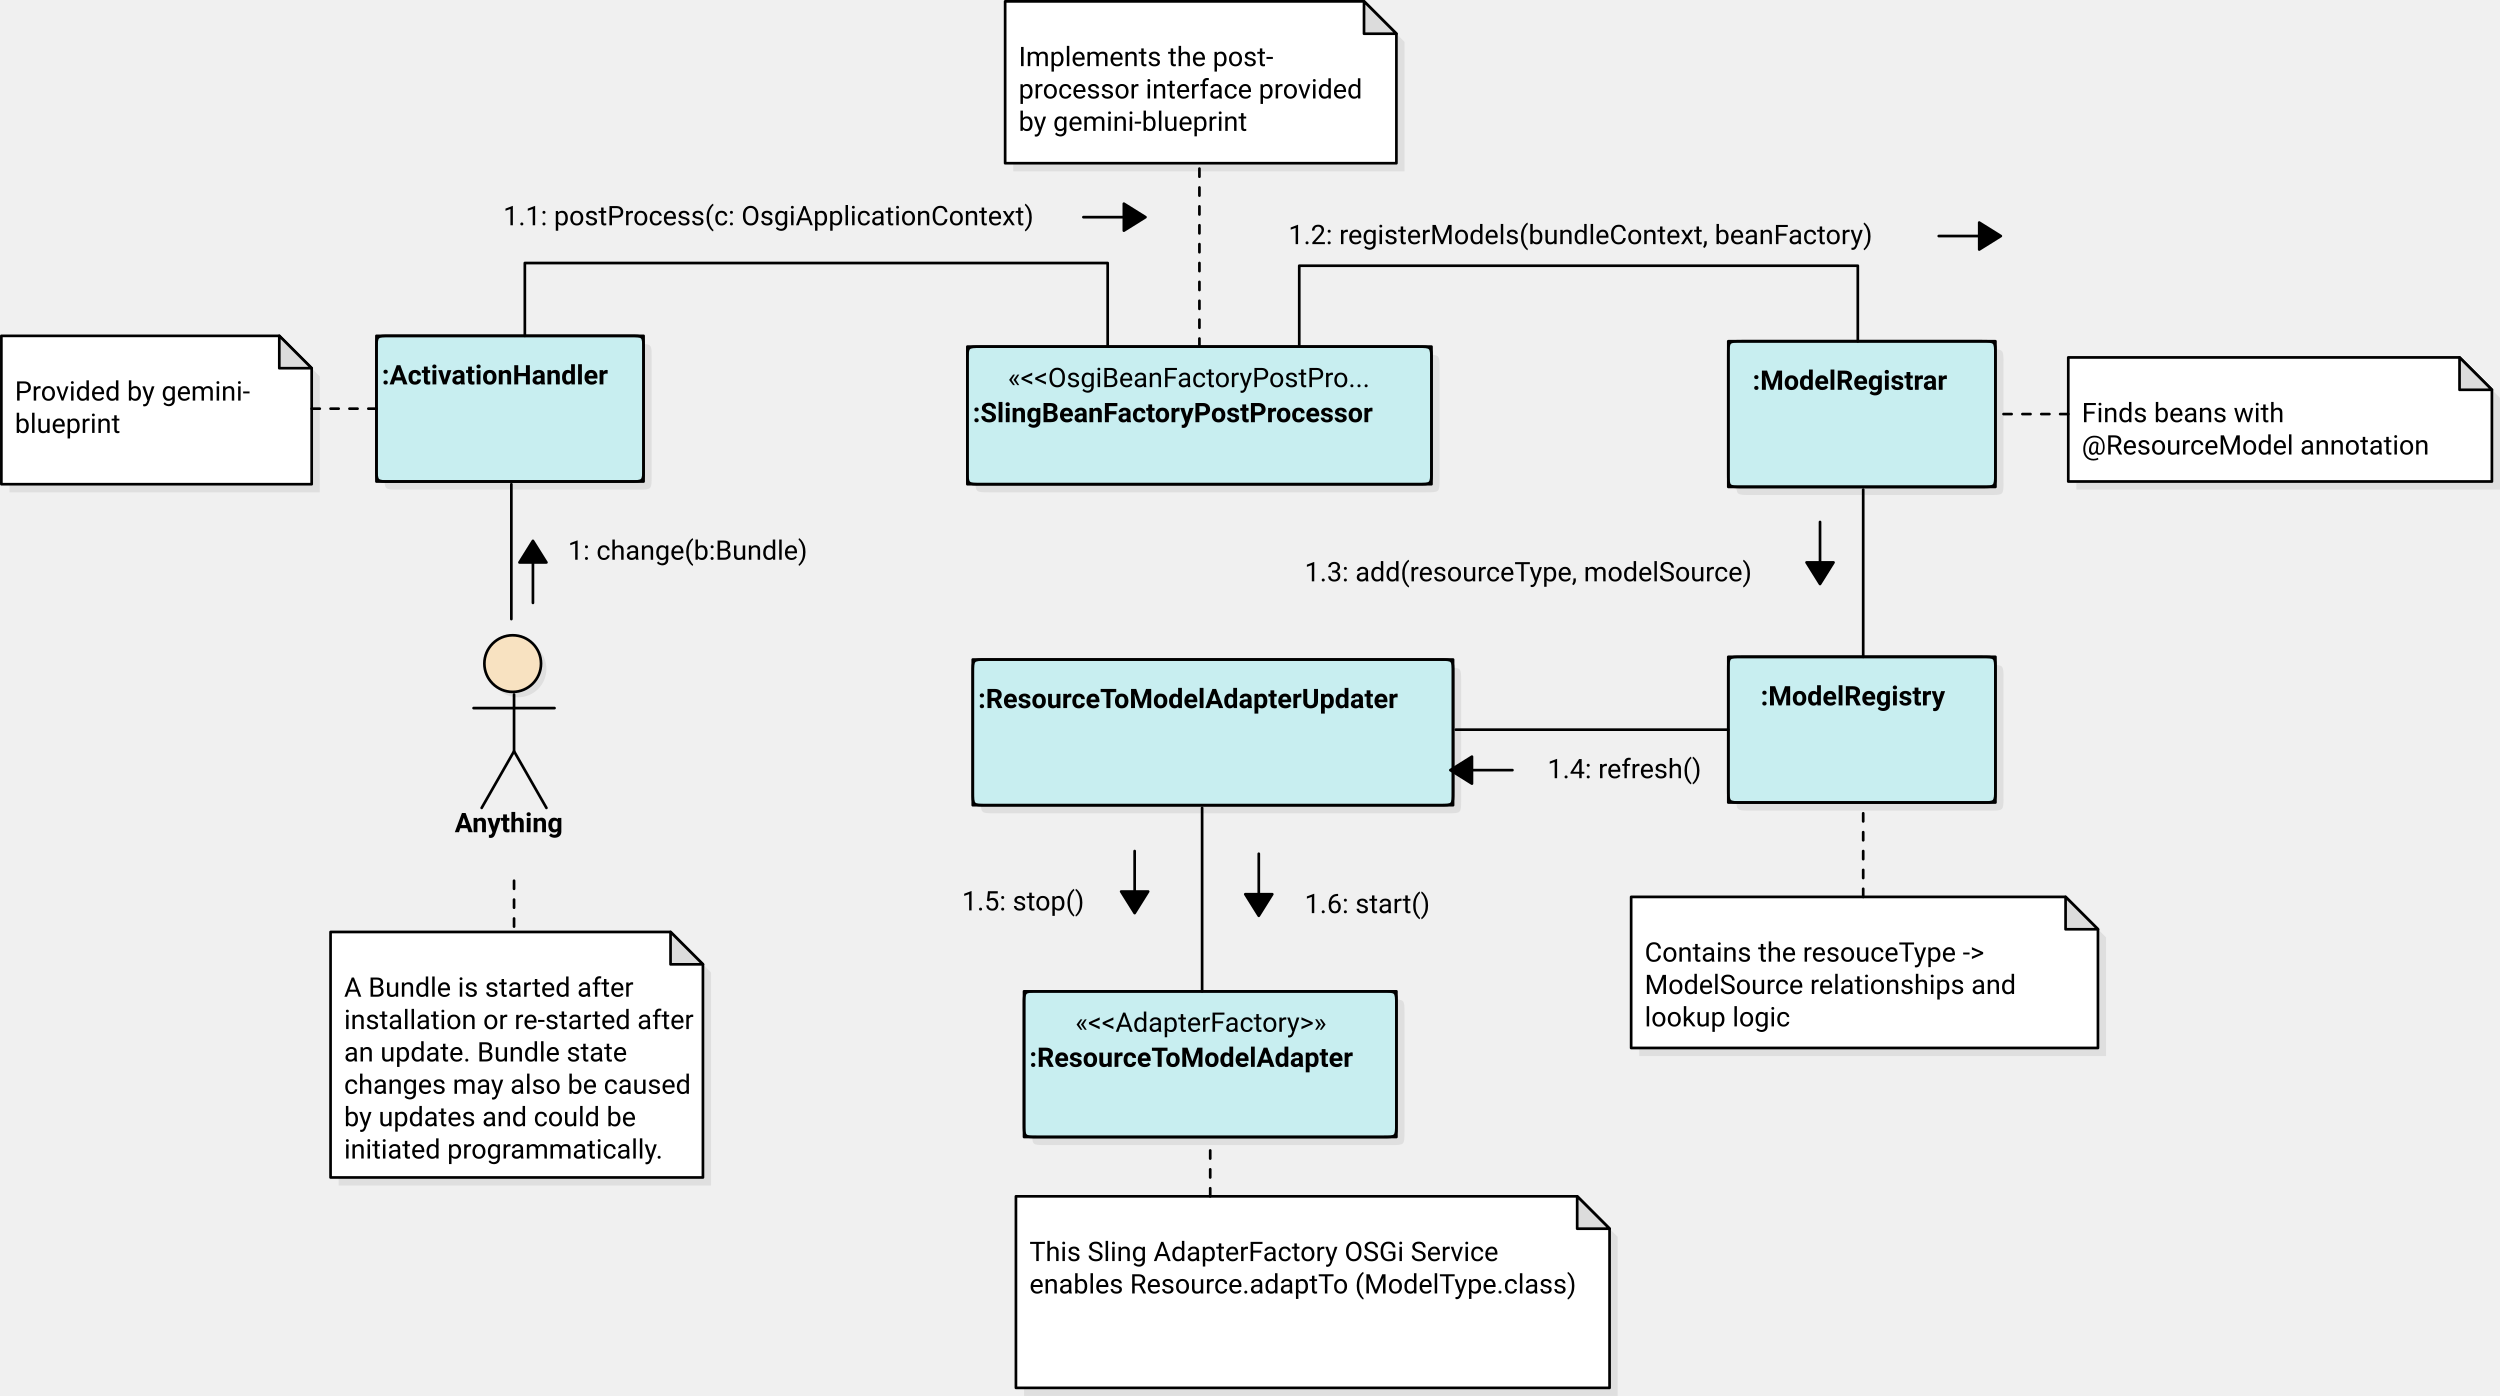
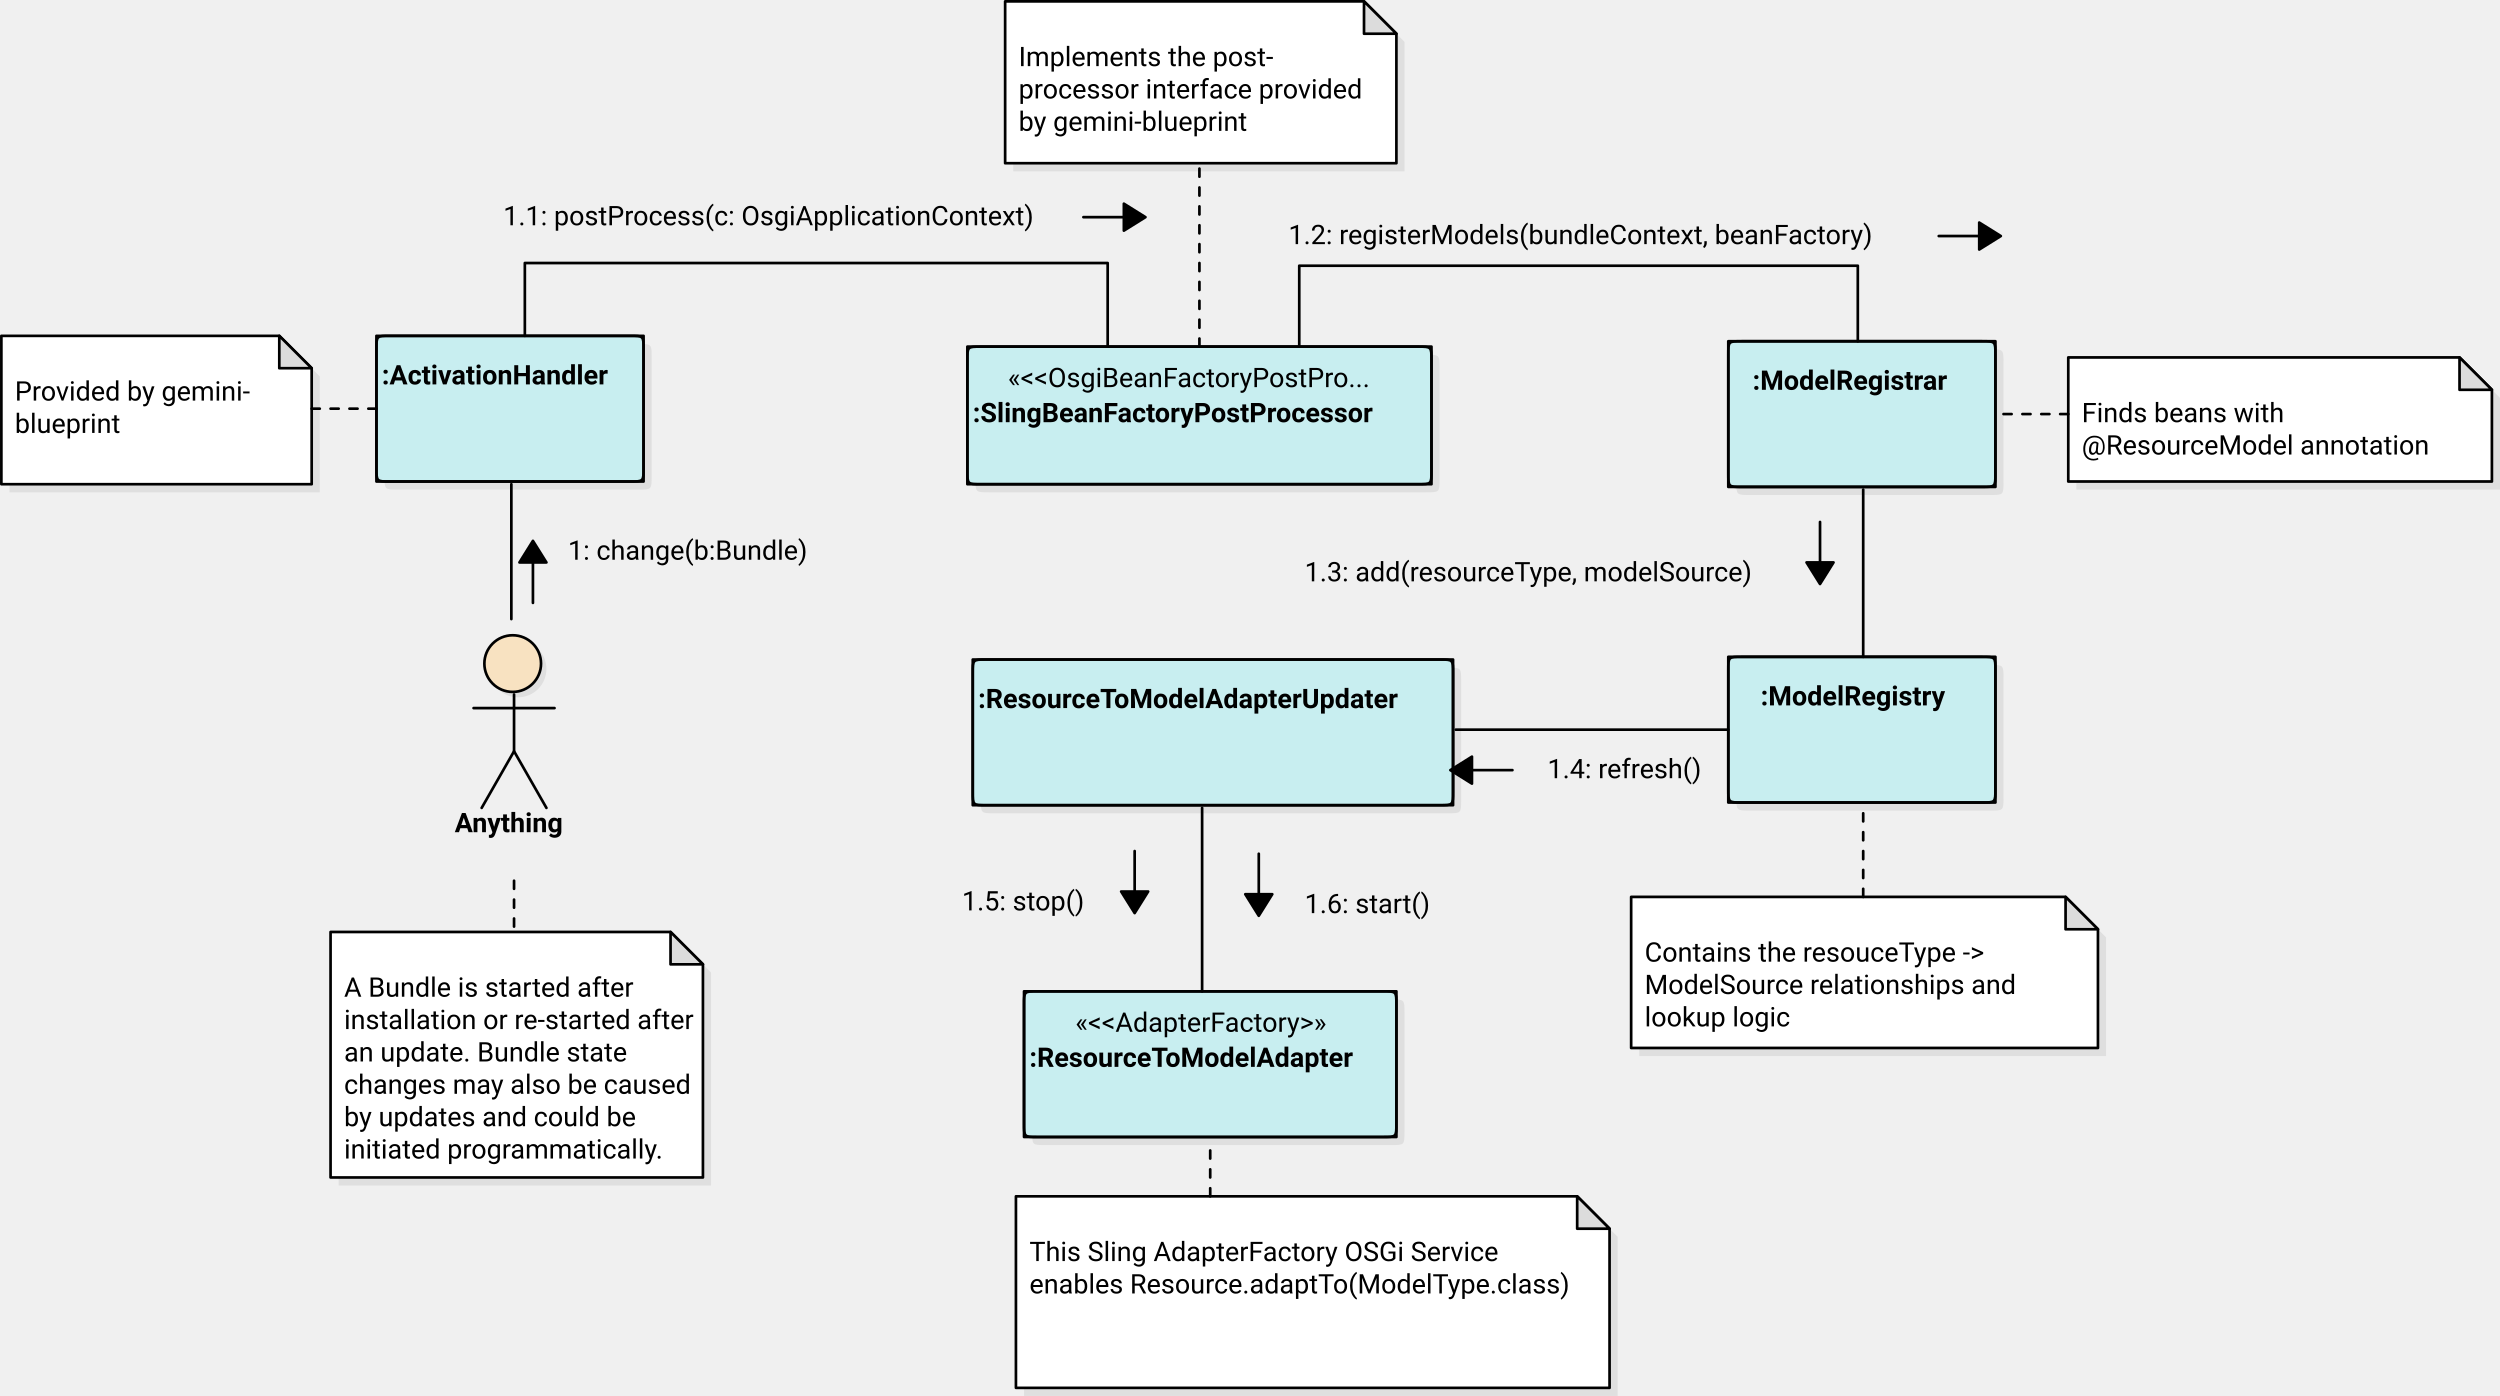
<svg xmlns="http://www.w3.org/2000/svg" version="1.1" preserveAspectRatio="xMidYMid" xml:space="preserve" width="666.91pt" height="372.386pt" viewBox="-0.802 -1.974 666.91 372.386" id="svg2">
  <defs id="defs326" />
  <g transform="matrix(1,0,0,-1,-127.1236,752.9575)" id="g4">
    <g stroke-miterlimit="3" letter-spacing="normal" font-weight="normal" font-style="normal" baseline-shift="0" id="g6" style="font-style:normal;font-weight:normal;letter-spacing:normal;baseline-shift:0px;fill:none;fill-rule:evenodd;stroke:#000000;stroke-width:1;stroke-linecap:round;stroke-linejoin:round;stroke-miterlimit:3">
      <g transform="matrix(0.75,0,0,0.75,0,816.45)" id="g8">
        <g transform="scale(0.959748,-0.959436)" font-size="18" id="g10" style="font-size:18px;font-family:Roboto,sans-serif">
          <path d="m 357,333.5 c 0,-5.8 4.7,-10.5 10.5,-10.5 5.8,0 10.5,4.7 10.5,10.5 0,5.8 -4.7,10.5 -10.5,10.5 -5.8,0 -10.5,-4.7 -10.5,-10.5" id="path12" style="fill:#dfdfdf;stroke:none" />
          <path d="m 355,331.5 c 0,-5.8 4.7,-10.5 10.5,-10.5 5.8,0 10.5,4.7 10.5,10.5 0,5.8 -4.7,10.5 -10.5,10.5 -5.8,0 -10.5,-4.7 -10.5,-10.5" id="path14" style="fill:#f8e2c1;stroke:none" />
          <path d="m 355,331.5 c 0,-5.8 4.7,-10.5 10.5,-10.5 5.8,0 10.5,4.7 10.5,10.5 0,5.8 -4.7,10.5 -10.5,10.5 -5.8,0 -10.5,-4.7 -10.5,-10.5 m 0,0 c 0,-5.8 4.7,-10.5 10.5,-10.5 5.8,0 10.5,4.7 10.5,10.5 0,5.8 -4.7,10.5 -10.5,10.5 -5.8,0 -10.5,-4.7 -10.5,-10.5 m 11,11.5 0,21 m -15,-16 15,0 m 15,0 -15,0 m 0,16 12,21" id="path16" />
          <path d="m 366,364 -12,21" id="path18" />
          <text transform="translate(344,385)" font-size="10" font-weight="bold" id="text20" style="font-weight:bold;font-size:10px;fill:#000000;stroke:none">
            <tspan dx="0" x="0" y="9" id="tspan22">Anything</tspan>
          </text>
          <path d="m 318,218 c 0,-5 0,-5 5,-5 l 89,0 c 5,0 5,0 5,5 l 0,44 c 0,5 0,5 -5,5 l -89,0 c -5,0 -5,0 -5,-5 l 0,-44" id="path24" style="fill:#dfdfdf;stroke:none" />
          <path d="m 315,215 c 0,-5 0,-5 5,-5 l 89,0 c 5,0 5,0 5,5 l 0,44 c 0,5 0,5 -5,5 l -89,0 c -5,0 -5,0 -5,-5 l 0,-44" id="path26" style="fill:#c8eef0;stroke:none" />
          <path d="m 315,215 c 0,-5 0,-5 5,-5 l 89,0 c 5,0 5,0 5,5 l 0,44 c 0,5 0,5 -5,5 l -89,0 c -5,0 -5,0 -5,-5 l 0,-44 m 0,0 c 0,-5 0,-5 5,-5 l 89,0 c 5,0 5,0 5,5 l 0,44 c 0,5 0,5 -5,5 l -89,0 c -5,0 -5,0 -5,-5 l 0,-44" id="path28" />
          <rect x="315" y="210" width="99" height="54" id="rect30" />
          <text transform="translate(317,219)" font-size="10" font-weight="bold" id="text32" style="font-weight:bold;font-size:10px;fill:#000000;stroke:none">
            <tspan dx="0" x="0" y="9" id="tspan34">:ActivationHandler</tspan>
          </text>
          <path d="m 537,222 c 0,-5 0,-5 5,-5 l 162,0 c 5,0 5,0 5,5 l 0,41 c 0,5 0,5 -5,5 l -162,0 c -5,0 -5,0 -5,-5 l 0,-41" id="path36" style="fill:#dfdfdf;stroke:none" />
          <path d="m 534,219 c 0,-5 0,-5 5,-5 l 162,0 c 5,0 5,0 5,5 l 0,41 c 0,5 0,5 -5,5 l -162,0 c -5,0 -5,0 -5,-5 l 0,-41" id="path38" style="fill:#c8eef0;stroke:none" />
          <path d="m 534,219 c 0,-5 0,-5 5,-5 l 162,0 c 5,0 5,0 5,5 l 0,41 c 0,5 0,5 -5,5 l -162,0 c -5,0 -5,0 -5,-5 l 0,-41 m 0,0 c 0,-5 0,-5 5,-5 l 162,0 c 5,0 5,0 5,5 l 0,41 c 0,5 0,5 -5,5 l -162,0 c -5,0 -5,0 -5,-5 l 0,-41" id="path40" />
          <rect x="534" y="214" width="172" height="51" id="rect42" />
          <text transform="translate(549,220)" font-size="10" id="text44" style="font-size:10px;fill:#000000;stroke:none">
            <tspan dx="0" x="0" y="9" id="tspan46">«&lt;&lt;OsgiBeanFactoryPostPro...</tspan>
          </text>
          <text transform="translate(536,233)" font-size="10" font-weight="bold" id="text48" style="font-weight:bold;font-size:10px;fill:#000000;stroke:none">
            <tspan dx="0" x="0" y="9" id="tspan50">:SlingBeanFactoryPostProcessor</tspan>
          </text>
          <path d="m 819,220 c 0,-5 0,-5 5,-5 l 89,0 c 5,0 5,0 5,5 l 0,44 c 0,5 0,5 -5,5 l -89,0 c -5,0 -5,0 -5,-5 l 0,-44" id="path52" style="fill:#dfdfdf;stroke:none" />
          <path d="m 816,217 c 0,-5 0,-5 5,-5 l 89,0 c 5,0 5,0 5,5 l 0,44 c 0,5 0,5 -5,5 l -89,0 c -5,0 -5,0 -5,-5 l 0,-44" id="path54" style="fill:#c8eef0;stroke:none" />
          <path d="m 816,217 c 0,-5 0,-5 5,-5 l 89,0 c 5,0 5,0 5,5 l 0,44 c 0,5 0,5 -5,5 l -89,0 c -5,0 -5,0 -5,-5 l 0,-44 m 0,0 c 0,-5 0,-5 5,-5 l 89,0 c 5,0 5,0 5,5 l 0,44 c 0,5 0,5 -5,5 l -89,0 c -5,0 -5,0 -5,-5 l 0,-44" id="path56" />
          <rect x="816" y="212" width="99" height="54" id="rect58" />
          <text transform="translate(825,221)" font-size="10" font-weight="bold" id="text60" style="font-weight:bold;font-size:10px;fill:#000000;stroke:none">
            <tspan dx="0" x="0" y="9" id="tspan62">:ModelRegistrar</tspan>
          </text>
          <path d="m 819,337 c 0,-5 0,-5 5,-5 l 89,0 c 5,0 5,0 5,5 l 0,44 c 0,5 0,5 -5,5 l -89,0 c -5,0 -5,0 -5,-5 l 0,-44" id="path64" style="fill:#dfdfdf;stroke:none" />
          <path d="m 816,334 c 0,-5 0,-5 5,-5 l 89,0 c 5,0 5,0 5,5 l 0,44 c 0,5 0,5 -5,5 l -89,0 c -5,0 -5,0 -5,-5 l 0,-44" id="path66" style="fill:#c8eef0;stroke:none" />
          <path d="m 816,334 c 0,-5 0,-5 5,-5 l 89,0 c 5,0 5,0 5,5 l 0,44 c 0,5 0,5 -5,5 l -89,0 c -5,0 -5,0 -5,-5 l 0,-44 m 0,0 c 0,-5 0,-5 5,-5 l 89,0 c 5,0 5,0 5,5 l 0,44 c 0,5 0,5 -5,5 l -89,0 c -5,0 -5,0 -5,-5 l 0,-44" id="path68" />
          <rect x="816" y="329" width="99" height="54" id="rect70" />
          <text transform="translate(828,338)" font-size="10" font-weight="bold" id="text72" style="font-weight:bold;font-size:10px;fill:#000000;stroke:none">
            <tspan dx="0" x="0" y="9" id="tspan74">:ModelRegistry</tspan>
          </text>
          <path d="m 539,338 c 0,-5 0,-5 5,-5 l 168,0 c 5,0 5,0 5,5 l 0,44 c 0,5 0,5 -5,5 l -168,0 c -5,0 -5,0 -5,-5 l 0,-44" id="path76" style="fill:#dfdfdf;stroke:none" />
          <path d="m 536,335 c 0,-5 0,-5 5,-5 l 168,0 c 5,0 5,0 5,5 l 0,44 c 0,5 0,5 -5,5 l -168,0 c -5,0 -5,0 -5,-5 l 0,-44" id="path78" style="fill:#c8eef0;stroke:none" />
          <path d="m 536,335 c 0,-5 0,-5 5,-5 l 168,0 c 5,0 5,0 5,5 l 0,44 c 0,5 0,5 -5,5 l -168,0 c -5,0 -5,0 -5,-5 l 0,-44 m 0,0 c 0,-5 0,-5 5,-5 l 168,0 c 5,0 5,0 5,5 l 0,44 c 0,5 0,5 -5,5 l -168,0 c -5,0 -5,0 -5,-5 l 0,-44" id="path80" />
          <rect x="536" y="330" width="178" height="54" id="rect82" />
          <text transform="translate(538,339)" font-size="10" font-weight="bold" id="text84" style="font-weight:bold;font-size:10px;fill:#000000;stroke:none">
            <tspan dx="0" x="0" y="9" id="tspan86">:ResourceToModelAdapterUpdater</tspan>
          </text>
          <path d="m 558,461 c 0,-5 0,-5 5,-5 l 128,0 c 5,0 5,0 5,5 l 0,44 c 0,5 0,5 -5,5 l -128,0 c -5,0 -5,0 -5,-5 l 0,-44" id="path88" style="fill:#dfdfdf;stroke:none" />
          <path d="m 555,458 c 0,-5 0,-5 5,-5 l 128,0 c 5,0 5,0 5,5 l 0,44 c 0,5 0,5 -5,5 l -128,0 c -5,0 -5,0 -5,-5 l 0,-44" id="path90" style="fill:#c8eef0;stroke:none" />
          <path d="m 555,458 c 0,-5 0,-5 5,-5 l 128,0 c 5,0 5,0 5,5 l 0,44 c 0,5 0,5 -5,5 l -128,0 c -5,0 -5,0 -5,-5 l 0,-44 m 0,0 c 0,-5 0,-5 5,-5 l 128,0 c 5,0 5,0 5,5 l 0,44 c 0,5 0,5 -5,5 l -128,0 c -5,0 -5,0 -5,-5 l 0,-44" id="path92" />
          <rect x="555" y="453" width="138" height="54" id="rect94" />
          <text transform="translate(574,459)" font-size="10" id="text96" style="font-size:10px;fill:#000000;stroke:none">
            <tspan dx="0" x="0" y="9" id="tspan98">«&lt;&lt;AdapterFactory&gt;»</tspan>
          </text>
          <text transform="translate(557,472)" font-size="10" font-weight="bold" id="text100" style="font-weight:bold;font-size:10px;fill:#000000;stroke:none">
            <tspan dx="0" x="0" y="9" id="tspan102">:ResourceToModelAdapter</tspan>
          </text>
          <path d="m 555,532 0,71 220,0 0,-59 -12,-12 -134,0" id="path104" style="fill:#dfdfdf;stroke:none" />
          <path d="m 552,529 0,71 220,0 0,-59 -12,-12 -208,0" id="path106" style="fill:#ffffff" />
          <path d="m 760,529 0,12 12,0 -12,-12" id="path108" style="fill:#dcdcdc" />
        </g>
        <g transform="scale(0.959748,0.959436)" font-size="10" id="g110" style="font-size:10px;font-family:Roboto,sans-serif">
          <text transform="scale(1,-1)" id="text112" style="fill:#000000;stroke:none">
            <tspan dx="0" x="557" y="553" id="tspan114">This Sling AdapterFactory OSGi Service</tspan>
          </text>
          <text transform="scale(1,-1)" id="text116" style="fill:#000000;stroke:none">
-             <tspan dx="0" x="557" y="565" id="tspan118">enables Resource.adaptTo (ModelType.class)</tspan>
+             <tspan dx="0" x="557" y="565" id="tspan118">enables Resource.adaptTo(ModelType.class)</tspan>
          </text>
        </g>
        <g transform="scale(0.959748,-0.959436)" id="g128">
          <path d="m 783,421 0,56 173,0 0,-44 -12,-12 -161,0" id="path130" style="fill:#dfdfdf;stroke:none" />
          <path d="m 780,418 0,56 173,0 0,-44 -12,-12 -161,0" id="path132" style="fill:#ffffff" />
          <path d="m 941,418 0,12 12,0 -12,-12" id="path134" style="fill:#dcdcdc" />
        </g>
        <g transform="scale(0.959748,0.959436)" font-size="10" id="g136" style="font-size:10px;font-family:Roboto,sans-serif">
          <text transform="scale(1,-1)" id="text138" style="fill:#000000;stroke:none">
            <tspan dx="0" x="785" y="442" id="tspan140">Contains the resouceType -&gt; </tspan>
          </text>
          <text transform="scale(1,-1)" id="text142" style="fill:#000000;stroke:none">
            <tspan dx="0" x="785" y="454" id="tspan144">ModelSource relationships and </tspan>
          </text>
          <text transform="scale(1,-1)" id="text146" style="fill:#000000;stroke:none">
            <tspan dx="0" x="785" y="466" id="tspan148">lookup logic</tspan>
          </text>
        </g>
        <g transform="scale(0.959748,-0.959436)" id="g150">
          <path d="m 301,434 0,91 138,0 0,-79 -12,-12 -126,0" id="path152" style="fill:#dfdfdf;stroke:none" />
          <path d="m 298,431 0,91 138,0 0,-79 -12,-12 -126,0" id="path154" style="fill:#ffffff" />
          <path d="m 424,431 0,12 12,0 -12,-12" id="path156" style="fill:#dcdcdc" />
        </g>
        <g transform="scale(0.959748,0.959436)" font-size="10" id="g158" style="font-size:10px;font-family:Roboto,sans-serif">
          <text transform="scale(1,-1)" id="text160" style="fill:#000000;stroke:none">
            <tspan dx="0" x="303" y="455" id="tspan162">A Bundle is started after </tspan>
          </text>
          <text transform="scale(1,-1)" id="text164" style="fill:#000000;stroke:none">
            <tspan dx="0" x="303" y="467" id="tspan166">installation or re-started after </tspan>
          </text>
          <text transform="scale(1,-1)" id="text168" style="fill:#000000;stroke:none">
            <tspan dx="0" x="303" y="479" id="tspan170">an update. Bundle state </tspan>
          </text>
          <text transform="scale(1,-1)" id="text172" style="fill:#000000;stroke:none">
            <tspan dx="0" x="303" y="491" id="tspan174">changes may also be caused </tspan>
          </text>
          <text transform="scale(1,-1)" id="text176" style="fill:#000000;stroke:none">
            <tspan dx="0" x="303" y="503" id="tspan178">by updates and could be </tspan>
          </text>
          <text transform="scale(1,-1)" id="text180" style="fill:#000000;stroke:none">
            <tspan dx="0" x="303" y="515" id="tspan182">initiated programmatically.</tspan>
          </text>
        </g>
        <g transform="scale(0.959748,-0.959436)" id="g184">
          <path d="m 945,221 0,46 157,0 0,-34 -12,-12 -145,0" id="path186" style="fill:#dfdfdf;stroke:none" />
          <path d="m 942,218 0,46 157,0 0,-34 -12,-12 -145,0" id="path188" style="fill:#ffffff" />
          <path d="m 1087,218 0,12 12,0 -12,-12" id="path190" style="fill:#dcdcdc" />
        </g>
        <g transform="scale(0.959748,0.959436)" font-size="10" id="g192" style="font-size:10px;font-family:Roboto,sans-serif">
          <text transform="scale(1,-1)" id="text194" style="fill:#000000;stroke:none">
            <tspan dx="0" x="947" y="242" id="tspan196">Finds beans with </tspan>
          </text>
          <text transform="scale(1,-1)" id="text198" style="fill:#000000;stroke:none">
            <tspan dx="0" x="947" y="254" id="tspan200">@ResourceModel annotation</tspan>
          </text>
        </g>
        <g transform="scale(0.959748,-0.959436)" id="g202">
          <path d="m 179,213 0,55 115,0 0,-43 -12,-12 -103,0" id="path204" style="fill:#dfdfdf;stroke:none" />
          <path d="m 176,210 0,55 115,0 0,-43 -12,-12 -103,0" id="path206" style="fill:#ffffff" />
          <path d="m 279,210 0,12 12,0 -12,-12" id="path208" style="fill:#dcdcdc" />
        </g>
        <g transform="scale(0.959748,0.959436)" font-size="10" id="g210" style="font-size:10px;font-family:Roboto,sans-serif">
          <text transform="scale(1,-1)" id="text212" style="fill:#000000;stroke:none">
            <tspan dx="0" x="181" y="234" id="tspan214">Provided by gemini-</tspan>
          </text>
          <text transform="scale(1,-1)" id="text216" style="fill:#000000;stroke:none">
            <tspan dx="0" x="181" y="246" id="tspan218">blueprint</tspan>
          </text>
        </g>
        <g transform="scale(0.959748,-0.959436)" id="g220">
          <path d="m 551,89 0,60 145,0 0,-48 -12,-12 -133,0" id="path222" style="fill:#dfdfdf;stroke:none" />
          <path d="m 548,86 0,60 145,0 0,-48 -12,-12 -133,0" id="path224" style="fill:#ffffff" />
          <path d="m 681,86 0,12 12,0 -12,-12" id="path226" style="fill:#dcdcdc" />
        </g>
        <g transform="scale(0.959748,0.959436)" font-size="10" id="g228" style="font-size:10px;font-family:Roboto,sans-serif">
          <text transform="scale(1,-1)" id="text230" style="fill:#000000;stroke:none">
            <tspan dx="0" x="553" y="110" id="tspan232">Implements the post-</tspan>
          </text>
          <text transform="scale(1,-1)" id="text234" style="fill:#000000;stroke:none">
            <tspan dx="0" x="553" y="122" id="tspan236">processor interface provided </tspan>
          </text>
          <text transform="scale(1,-1)" id="text238" style="fill:#000000;stroke:none">
            <tspan dx="0" x="553" y="134" id="tspan240">by gemini-blueprint</tspan>
          </text>
        </g>
        <g transform="scale(0.959748,-0.959436)" font-size="10" id="g242" style="font-size:10px;font-family:Roboto,sans-serif">
          <path d="m 942,239 -24,0" id="path244" style="stroke-dasharray:3, 4" />
          <path d="m 370,210 0,-27 m 0,0 216,0 m 0,0 0,31" id="path246" />
          <path d="m 657,214 0,-30 m 0,0 207,0 m 0,0 0,28" id="path248" />
          <path d="m 866,267 0,62" id="path250" />
          <path d="m 365,315 0,-50" id="path252" />
          <path d="m 366,412 0,17" id="path254" style="stroke-dasharray:3, 4" />
          <path d="m 624,529 0,-17" id="path256" style="stroke-dasharray:3, 4" />
          <path d="m 315,237 -24,0" id="path258" style="stroke-dasharray:3, 4" />
          <path d="m 620,214 0,-66" id="path260" style="stroke-dasharray:3, 4" />
          <path d="m 816,356 -101,0" id="path262" />
          <path d="m 621,385 0,68" id="path264" />
          <path d="m 866,418 0,-31" id="path266" style="stroke-dasharray:3, 4" />
          <text transform="translate(386,284)" id="text268" style="fill:#000000;stroke:none">
            <tspan dx="0" x="0" y="9" id="tspan270">1: change(b:Bundle)</tspan>
          </text>
          <path d="m 373,309 0,-15" id="path272" />
          <path d="m 373,294 5,0 -5,-8 -5,8 5,0" id="path274" style="fill:#000000" />
          <text transform="translate(362,160)" id="text276" style="fill:#000000;stroke:none">
            <tspan dx="0" x="0" y="9" id="tspan278">1.1: postProcess(c: OsgiApplicationContext)</tspan>
          </text>
          <path d="m 577,166 15,0" id="path280" />
          <path d="m 592,166 0,-5 8,5 -8,5 0,-5" id="path282" style="fill:#000000" />
          <text transform="translate(653,167)" id="text284" style="fill:#000000;stroke:none">
            <tspan dx="0" x="0" y="9" id="tspan286">1.2: registerModels(bundleContext, beanFactory)</tspan>
          </text>
          <path d="m 894,173 15,0" id="path288" />
          <path d="m 909,173 0,-5 8,5 -8,5 0,-5" id="path290" style="fill:#000000" />
          <text transform="translate(659,292)" id="text292" style="fill:#000000;stroke:none">
            <tspan dx="0" x="0" y="9" id="tspan294">1.3: add(resourceType, modelSource)</tspan>
          </text>
          <path d="m 850,279 0,15" id="path296" />
          <path d="m 850,294 5,0 -5,8 -5,-8 5,0" id="path298" style="fill:#000000" />
          <text transform="translate(749,365)" id="text300" style="fill:#000000;stroke:none">
            <tspan dx="0" x="0" y="9" id="tspan302">1.4: refresh()</tspan>
          </text>
          <path d="m 736,371 -15,0" id="path304" />
          <path d="m 721,371 0,5 -8,-5 8,-5 0,5" id="path306" style="fill:#000000" />
          <text transform="translate(532,414)" id="text308" style="fill:#000000;stroke:none">
            <tspan dx="0" x="0" y="9" id="tspan310">1.5: stop()</tspan>
          </text>
          <path d="m 596,401 0,15" id="path312" />
          <path d="m 596,416 5,0 -5,8 -5,-8 5,0" id="path314" style="fill:#000000" />
          <text transform="translate(659,415)" id="text316" style="fill:#000000;stroke:none">
            <tspan dx="0" x="0" y="9" id="tspan318">1.6: start()</tspan>
          </text>
          <path d="m 642,402 0,15" id="path320" />
          <path d="m 642,417 5,0 -5,8 -5,-8 5,0" id="path322" style="fill:#000000" />
        </g>
      </g>
    </g>
  </g>
</svg>
